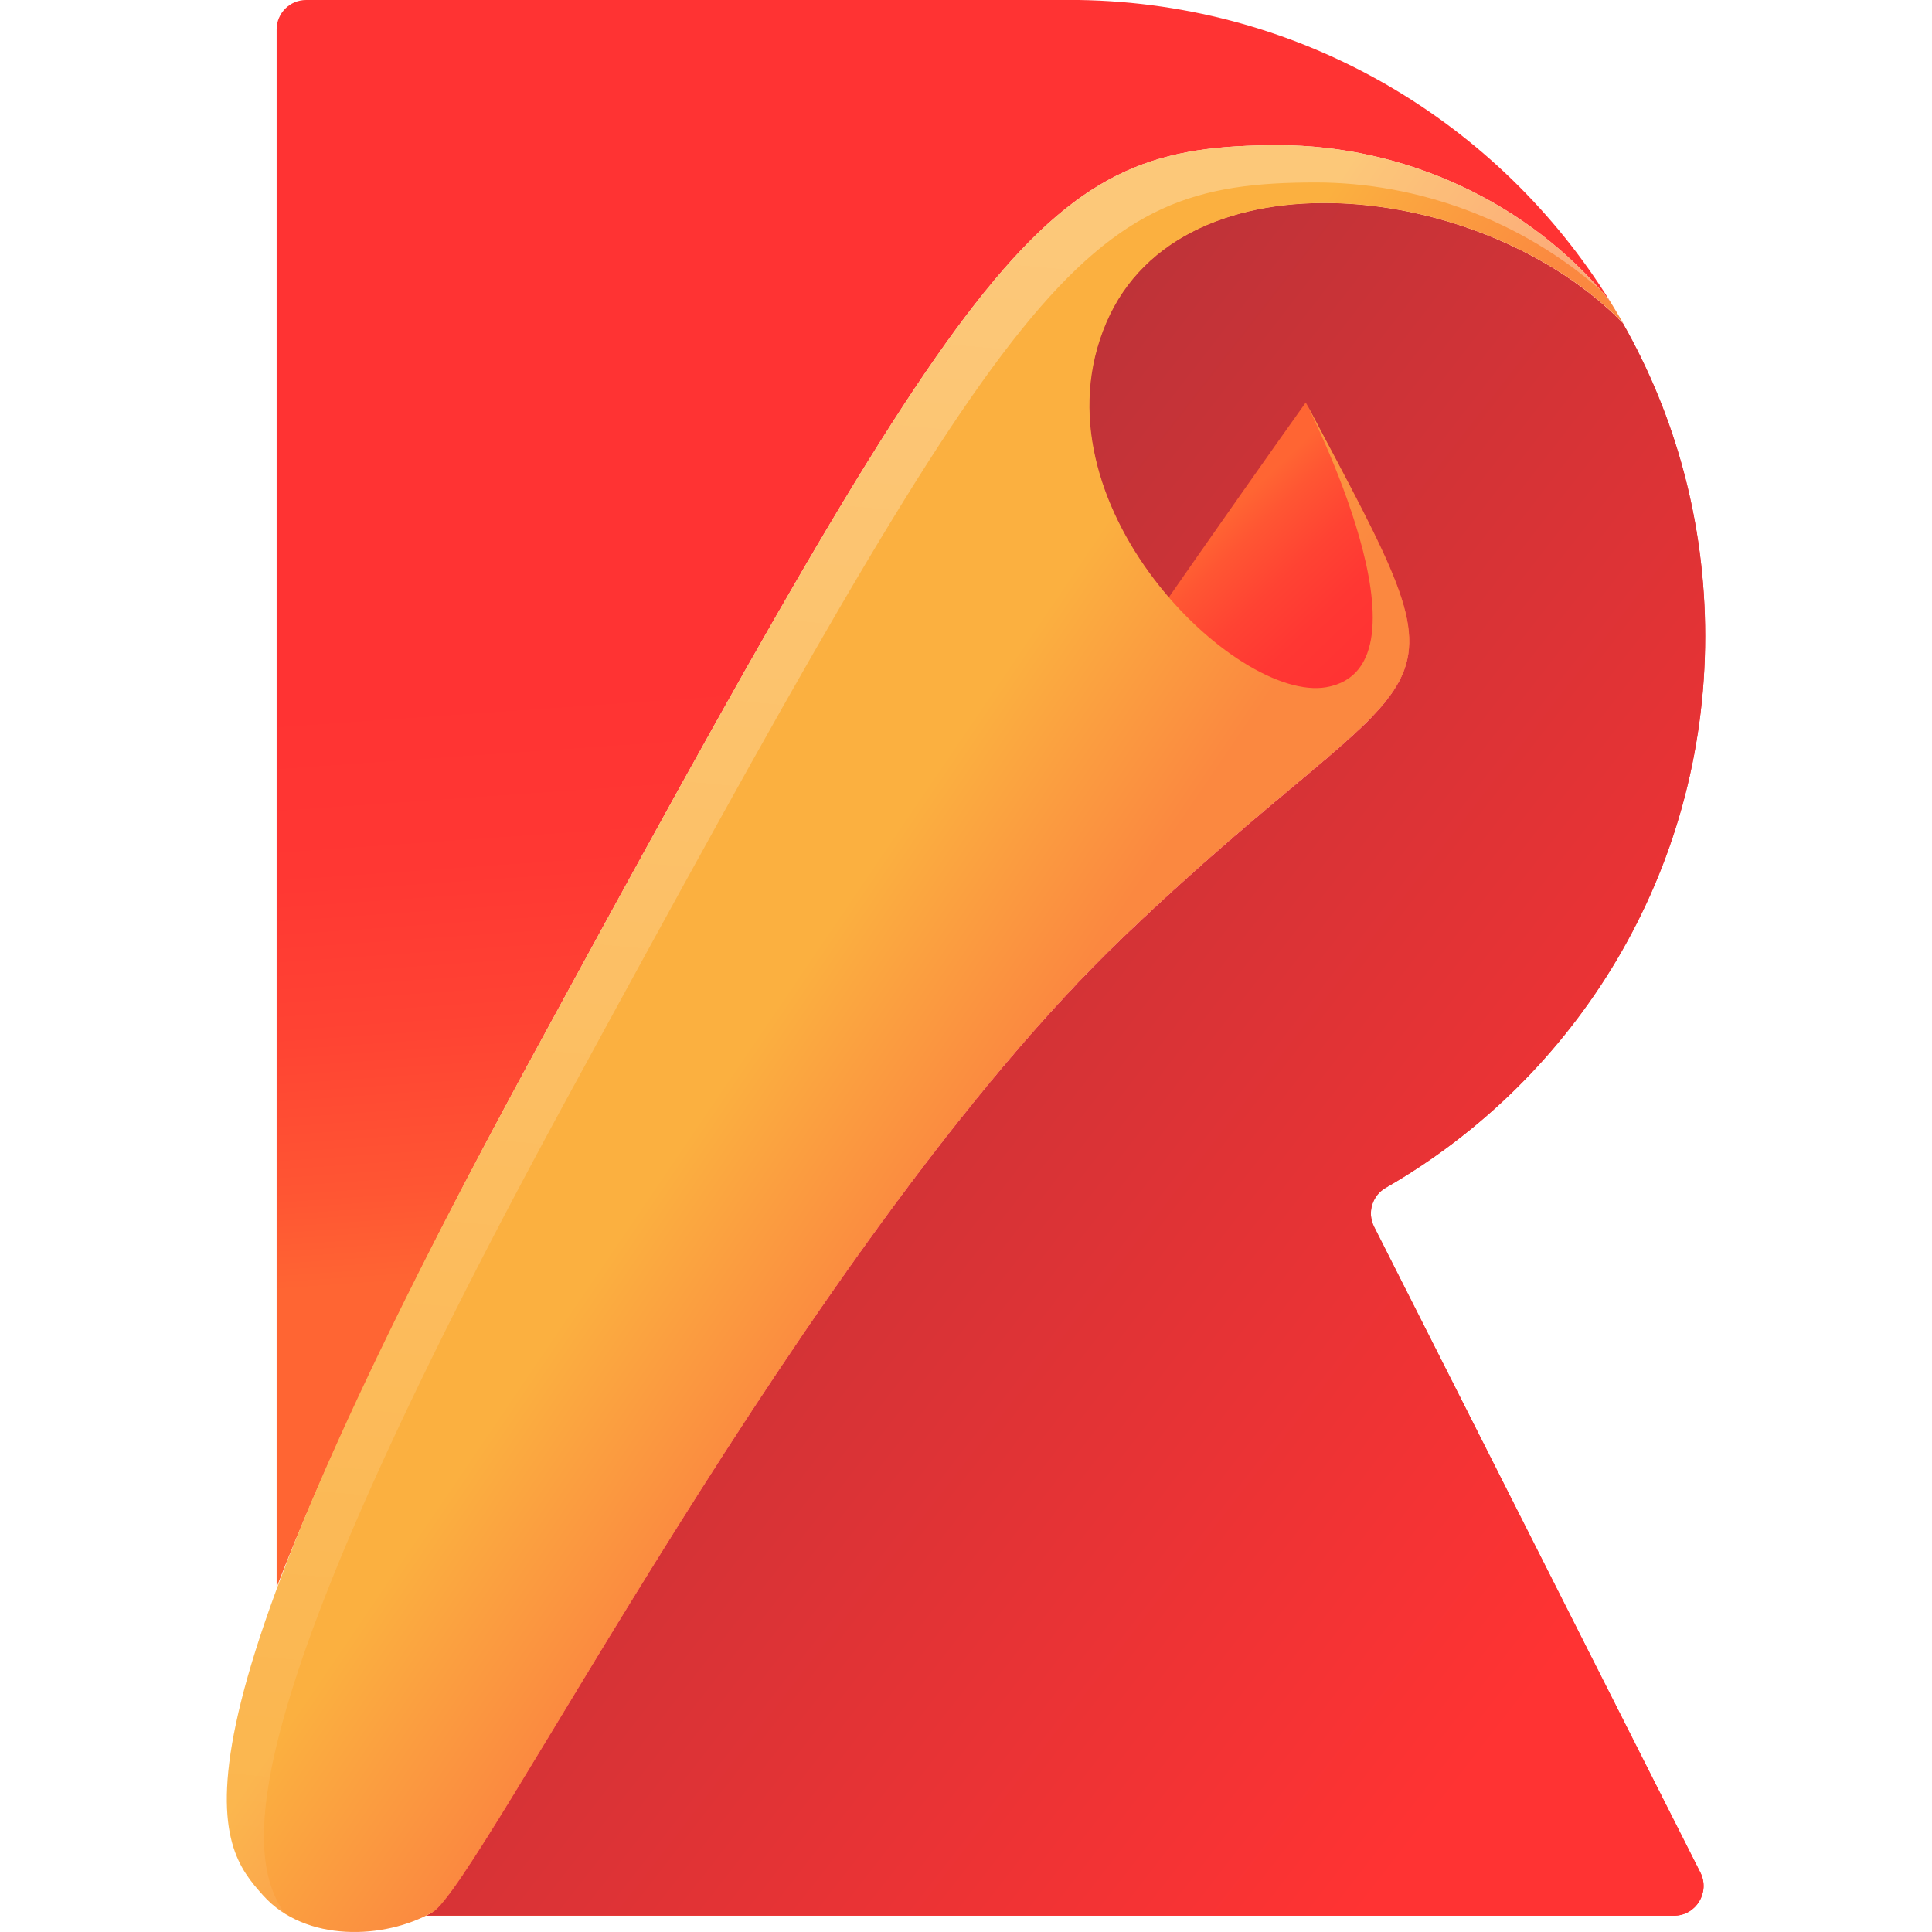
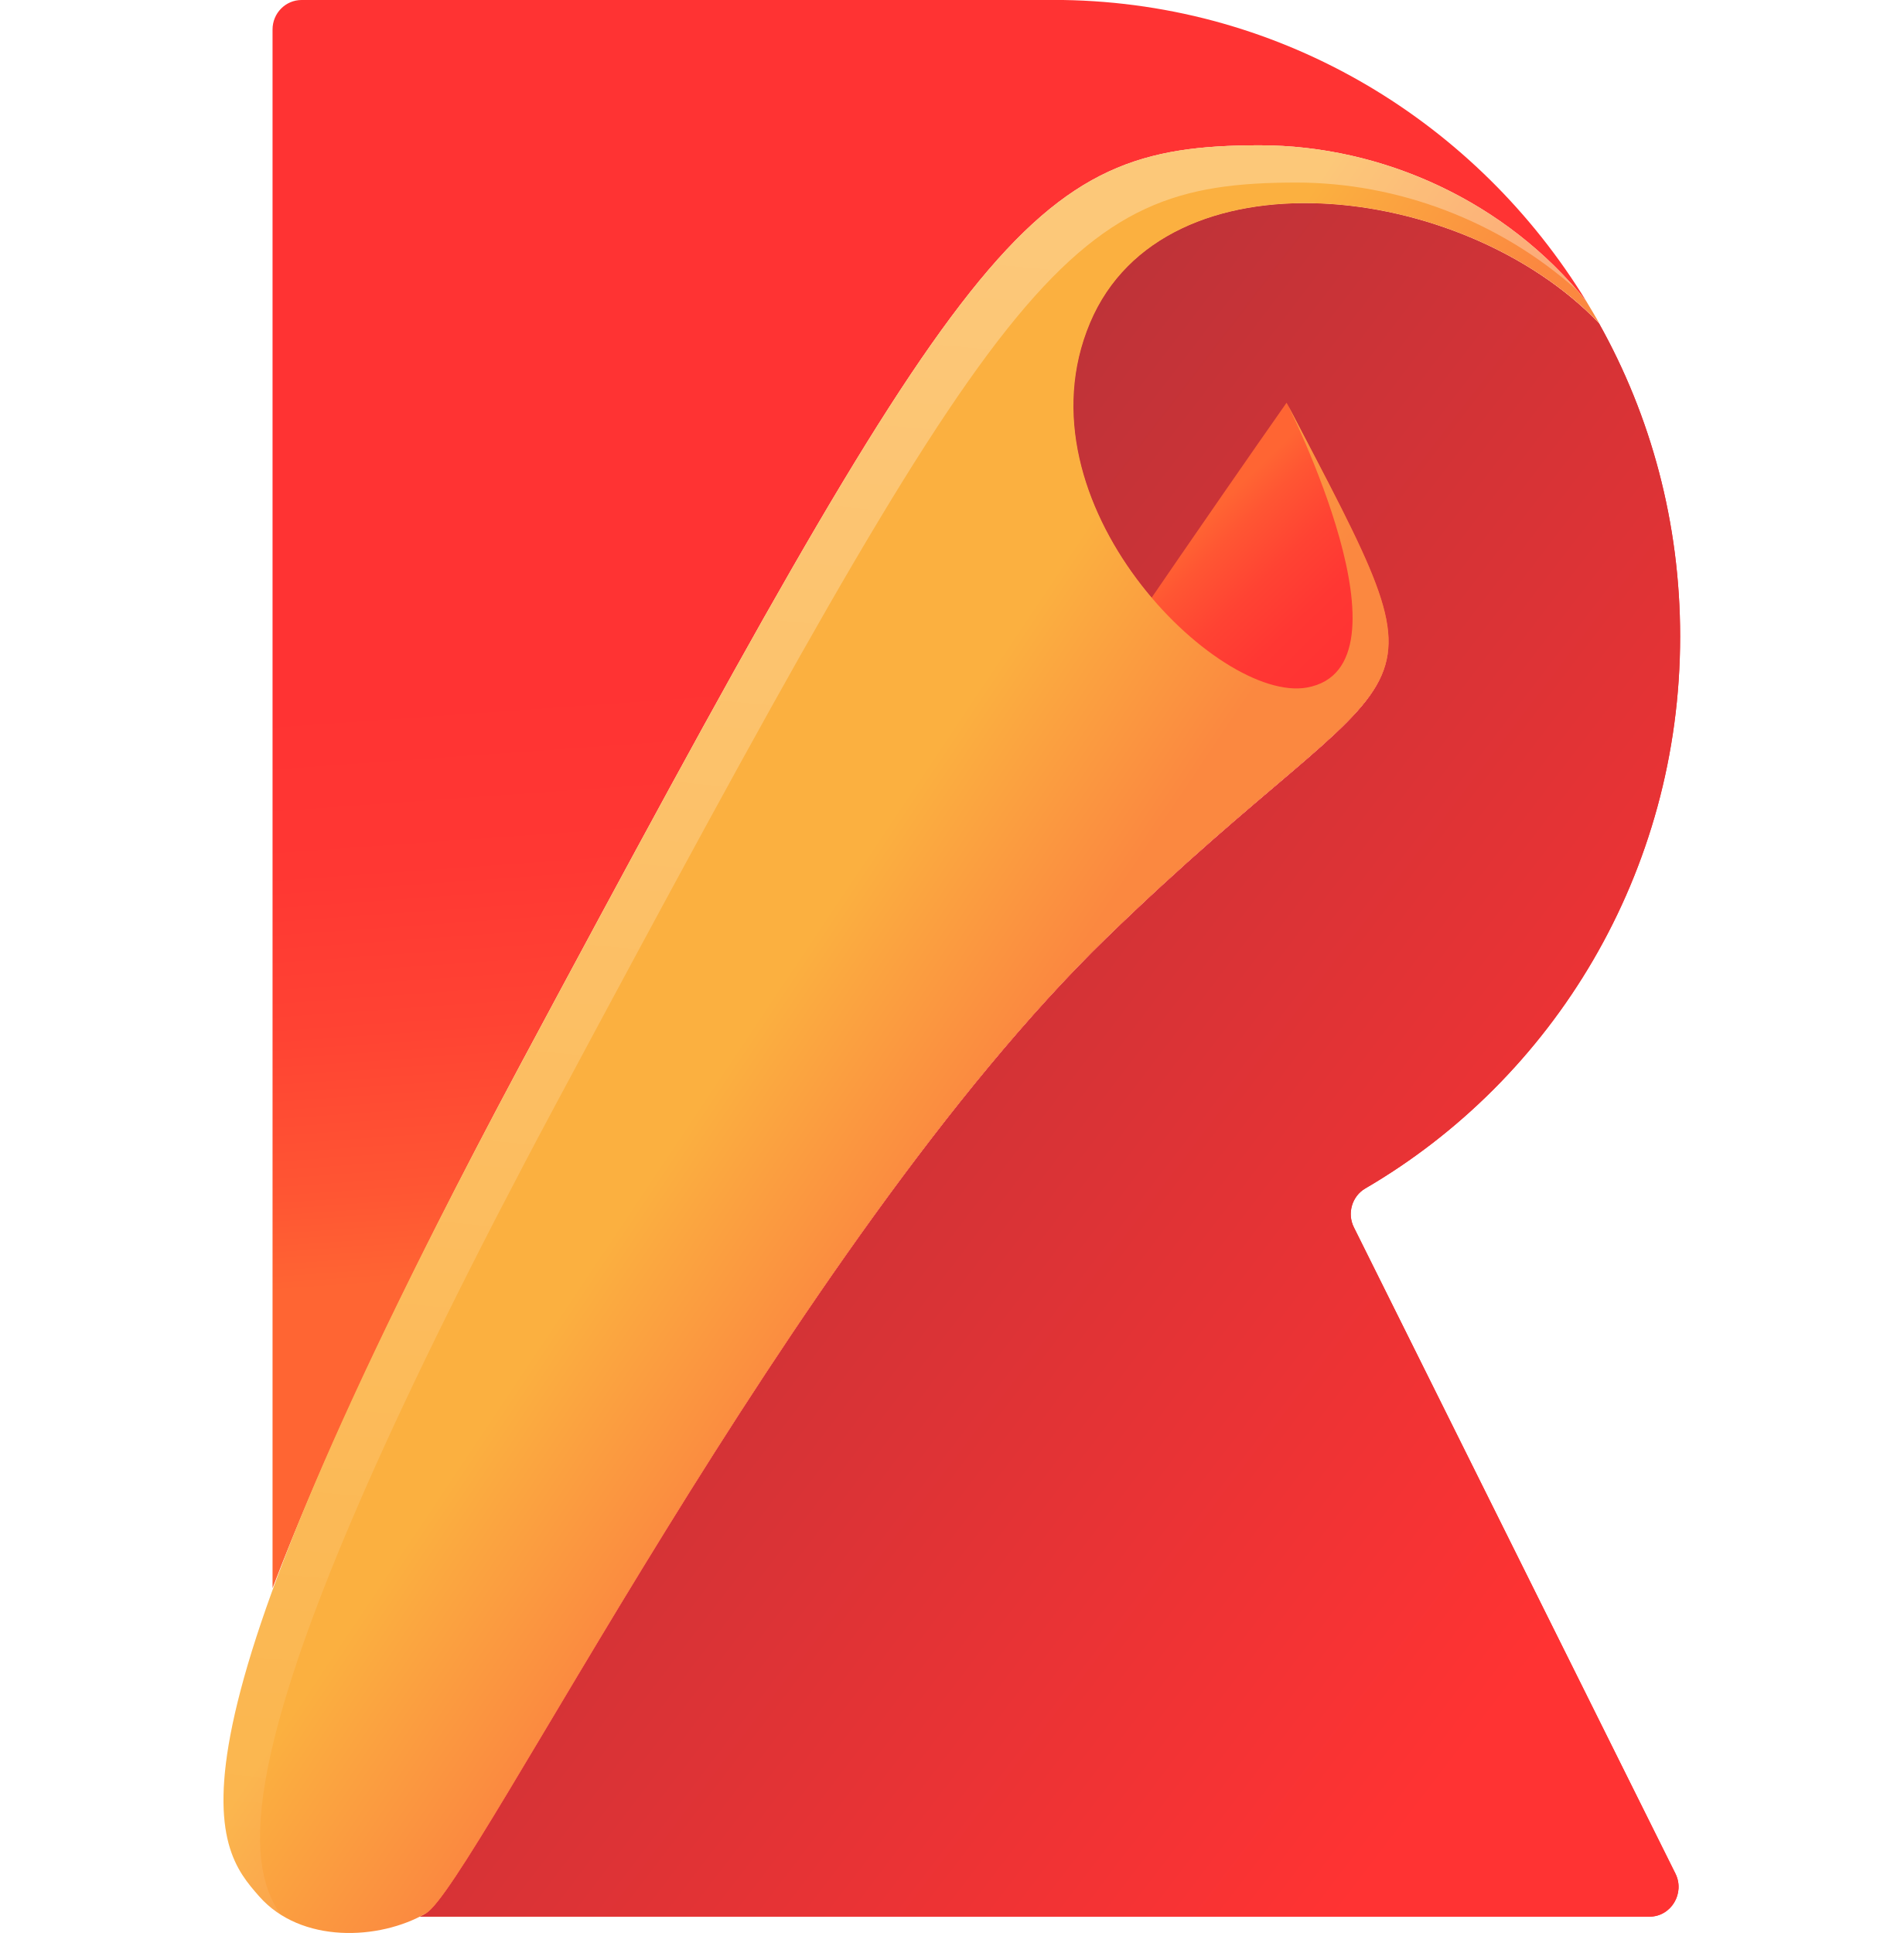
- <svg xmlns="http://www.w3.org/2000/svg" viewBox="0 0 800 800">
-   <path d="M706.075 263.386c0-47.098-12.335-91.253-34.062-129.52-57.611-59.294-182.927-73.031-214.045-.281-31.96 74.573 53.686 157.556 91.113 150.967 47.659-8.41-8.411-117.746-8.411-117.746 72.89 137.371 56.07 95.319-75.694 221.475-131.763 126.156-266.33 392.346-285.954 403.56-.841.561-1.682.982-2.664 1.402h516.821c9.111 0 14.999-9.672 10.934-17.802L568.985 507.989c-2.943-5.747-.841-12.896 4.766-16.12 79.058-45.416 132.324-130.642 132.324-228.483Z" fill="url(#a)" />
-   <path d="M706.075 263.386c0-47.098-12.335-91.253-34.062-129.52-57.611-59.294-182.927-73.031-214.045-.281-31.96 74.573 53.686 157.556 91.113 150.967 47.659-8.41-8.411-117.746-8.411-117.746 72.89 137.371 56.07 95.319-75.694 221.475-131.763 126.156-266.33 392.346-285.954 403.56-.841.561-1.682.982-2.664 1.402h516.821c9.111 0 14.999-9.672 10.934-17.802L568.985 507.989c-2.943-5.747-.841-12.896 4.766-16.12 79.058-45.416 132.324-130.642 132.324-228.483Z" fill="url(#b)" />
-   <path d="M179.022 791.843c19.625-11.214 154.192-277.544 285.955-403.7 131.763-126.157 148.584-84.105 75.694-221.475 0 0-278.946 391.085-379.871 584.525" fill="url(#c)" />
-   <path d="M218.271 441.407C406.665 95.038 431.335 60.135 529.457 60.135c51.584 0 103.588 23.269 137.23 64.621C620.85 50.883 539.689 1.402 446.754 0H126.738c-6.729 0-12.196 5.467-12.196 12.195V657.275c19.064-49.201 51.444-119.568 103.729-215.868Z" fill="url(#d)" />
-   <path d="M464.977 388.142C333.213 514.299 198.646 780.629 179.022 791.843c-19.624 11.214-52.565 12.615-70.087-7.009-18.643-20.886-47.659-54.668 109.336-343.426C406.664 95.039 431.335 60.136 529.457 60.136c51.584 0 103.588 23.269 137.23 64.62 1.822 2.944 3.644 6.027 5.467 9.111-57.612-59.293-182.927-73.03-214.046-.28-31.96 74.572 53.687 157.555 91.113 150.967 47.659-8.41-8.41-117.746-8.41-117.746 72.75 137.23 55.929 95.178-75.834 221.334Z" fill="url(#e)" />
-   <path opacity=".3" d="M233.69 456.828C422.083 110.458 446.754 75.555 544.876 75.555c42.472 0 85.225 15.84 117.746 44.435-33.642-38.408-83.544-59.854-133.165-59.854-98.122 0-122.793 34.903-311.186 381.272C61.276 730.166 90.292 763.948 108.935 784.834c2.664 2.944 5.747 5.467 8.971 7.57-16.4-23.83-23.689-79.199 115.784-335.576Z" fill="url(#f)" />
+ <svg xmlns="http://www.w3.org/2000/svg" width="64" height="65" viewBox="0 0 64 65" fill="none">
+   <path d="M56.486 21.4C56.486 17.573 55.499 13.986 53.761 10.877C49.152 6.059 39.127 4.943 36.637 10.854C34.08 16.913 40.932 23.655 43.926 23.12C47.739 22.436 43.253 13.553 43.253 13.553C49.085 24.714 47.739 21.298 37.198 31.548C26.657 41.798 15.891 63.426 14.322 64.337C14.254 64.383 14.187 64.417 14.108 64.451H55.454C56.183 64.451 56.654 63.665 56.329 63.005L45.519 41.274C45.283 40.807 45.451 40.226 45.9 39.964C52.224 36.274 56.486 29.35 56.486 21.4Z" fill="url(#paint0_linear_587_128)" />
+   <path d="M56.486 21.4C56.486 17.573 55.499 13.986 53.761 10.877C49.152 6.059 39.127 4.943 36.637 10.854C34.08 16.913 40.932 23.655 43.926 23.12C47.739 22.436 43.253 13.553 43.253 13.553C49.085 24.714 47.739 21.298 37.198 31.548C26.657 41.798 15.891 63.426 14.322 64.337C14.254 64.383 14.187 64.417 14.108 64.451H55.454C56.183 64.451 56.654 63.665 56.329 63.005L45.519 41.274C45.283 40.807 45.451 40.226 45.9 39.964C52.224 36.274 56.486 29.35 56.486 21.4Z" fill="url(#paint1_linear_587_128)" />
+   <path d="M14.322 64.337C15.892 63.426 26.657 41.787 37.198 31.537C47.739 21.286 49.085 24.703 43.254 13.542C43.254 13.542 20.938 45.317 12.864 61.034" fill="url(#paint2_linear_587_128)" />
+   <path d="M17.461 35.864C32.533 7.722 34.507 4.886 42.356 4.886C46.483 4.886 50.643 6.777 53.335 10.136C49.668 4.134 43.175 0.114 35.74 0H10.139C9.6 0 9.163 0.444 9.163 0.991V53.404C10.688 49.406 13.279 43.689 17.461 35.864Z" fill="url(#paint3_linear_587_128)" />
+   <path d="M37.198 31.537C26.657 41.787 15.891 63.426 14.322 64.337C12.752 65.248 10.116 65.362 8.714 63.768C7.223 62.071 4.902 59.326 17.461 35.864C32.533 7.722 34.507 4.886 42.356 4.886C46.483 4.886 50.643 6.777 53.335 10.136C53.48 10.376 53.626 10.626 53.772 10.877C49.163 6.059 39.138 4.943 36.648 10.854C34.092 16.913 40.943 23.655 43.937 23.12C47.75 22.437 43.265 13.553 43.265 13.553C49.085 24.703 47.739 21.286 37.198 31.537Z" fill="url(#paint4_linear_587_128)" />
+   <path opacity="0.3" d="M18.695 37.117C33.766 8.975 35.74 6.139 43.59 6.139C46.987 6.139 50.408 7.426 53.01 9.749C50.318 6.629 46.326 4.886 42.356 4.886C34.507 4.886 32.533 7.722 17.461 35.864C4.902 59.326 7.223 62.071 8.714 63.768C8.928 64.007 9.174 64.212 9.432 64.383C8.12 62.447 7.537 57.948 18.695 37.117Z" fill="url(#paint5_linear_587_128)" />
  <defs>
-     <linearGradient id="a" x1="318.451" y1="426.059" x2="534.319" y2="476.522" gradientUnits="userSpaceOnUse">
+     <linearGradient id="paint0_linear_587_128" x1="25.476" y1="34.617" x2="42.773" y2="38.599" gradientUnits="userSpaceOnUse">
      <stop stop-color="#FF6533" />
-       <stop offset=".157" stop-color="#FF5633" />
-       <stop offset=".434" stop-color="#FF4333" />
-       <stop offset=".714" stop-color="#FF3733" />
-       <stop offset="1" stop-color="#F33" />
+       <stop offset="0.157" stop-color="#FF5633" />
+       <stop offset="0.434" stop-color="#FF4333" />
+       <stop offset="0.714" stop-color="#FF3733" />
+       <stop offset="1" stop-color="#FF3333" />
    </linearGradient>
-     <linearGradient id="b" x1="284.688" y1="354.502" x2="671.569" y2="654.474" gradientUnits="userSpaceOnUse">
+     <linearGradient id="paint1_linear_587_128" x1="22.775" y1="28.803" x2="54.084" y2="52.706" gradientUnits="userSpaceOnUse">
      <stop stop-color="#BF3338" />
-       <stop offset="1" stop-color="#F33" />
+       <stop offset="1" stop-color="#FF3333" />
    </linearGradient>
-     <linearGradient id="c" x1="297.309" y1="413.593" x2="353.379" y2="472.466" gradientUnits="userSpaceOnUse">
+     <linearGradient id="paint2_linear_587_128" x1="23.785" y1="33.604" x2="28.344" y2="38.317" gradientUnits="userSpaceOnUse">
      <stop stop-color="#FF6533" />
-       <stop offset=".157" stop-color="#FF5633" />
-       <stop offset=".434" stop-color="#FF4333" />
-       <stop offset=".714" stop-color="#FF3733" />
-       <stop offset="1" stop-color="#F33" />
+       <stop offset="0.157" stop-color="#FF5633" />
+       <stop offset="0.434" stop-color="#FF4333" />
+       <stop offset="0.714" stop-color="#FF3733" />
+       <stop offset="1" stop-color="#FF3333" />
    </linearGradient>
-     <linearGradient id="d" x1="399.251" y1="514.938" x2="382.43" y2="273.839" gradientUnits="userSpaceOnUse">
+     <linearGradient id="paint3_linear_587_128" x1="31.94" y1="41.839" x2="30.552" y2="22.252" gradientUnits="userSpaceOnUse">
      <stop stop-color="#FF6533" />
-       <stop offset=".157" stop-color="#FF5633" />
-       <stop offset=".434" stop-color="#FF4333" />
-       <stop offset=".714" stop-color="#FF3733" />
-       <stop offset="1" stop-color="#F33" />
+       <stop offset="0.157" stop-color="#FF5633" />
+       <stop offset="0.434" stop-color="#FF4333" />
+       <stop offset="0.714" stop-color="#FF3733" />
+       <stop offset="1" stop-color="#FF3333" />
    </linearGradient>
-     <linearGradient id="e" x1="326.38" y1="409.461" x2="406.024" y2="463.62" gradientUnits="userSpaceOnUse">
+     <linearGradient id="paint4_linear_587_128" x1="26.11" y1="33.269" x2="32.544" y2="37.576" gradientUnits="userSpaceOnUse">
      <stop stop-color="#FBB040" />
      <stop offset="1" stop-color="#FB8840" />
    </linearGradient>
-     <linearGradient id="f" x1="407.972" y1="103.25" x2="326.671" y2="997.559" gradientUnits="userSpaceOnUse">
-       <stop stop-color="#fff" />
-       <stop offset="1" stop-color="#fff" stop-opacity="0" />
+     <linearGradient id="paint5_linear_587_128" x1="32.638" y1="8.389" x2="25.93" y2="81.033" gradientUnits="userSpaceOnUse">
+       <stop stop-color="white" />
+       <stop offset="1" stop-color="white" stop-opacity="0" />
    </linearGradient>
  </defs>
</svg>
